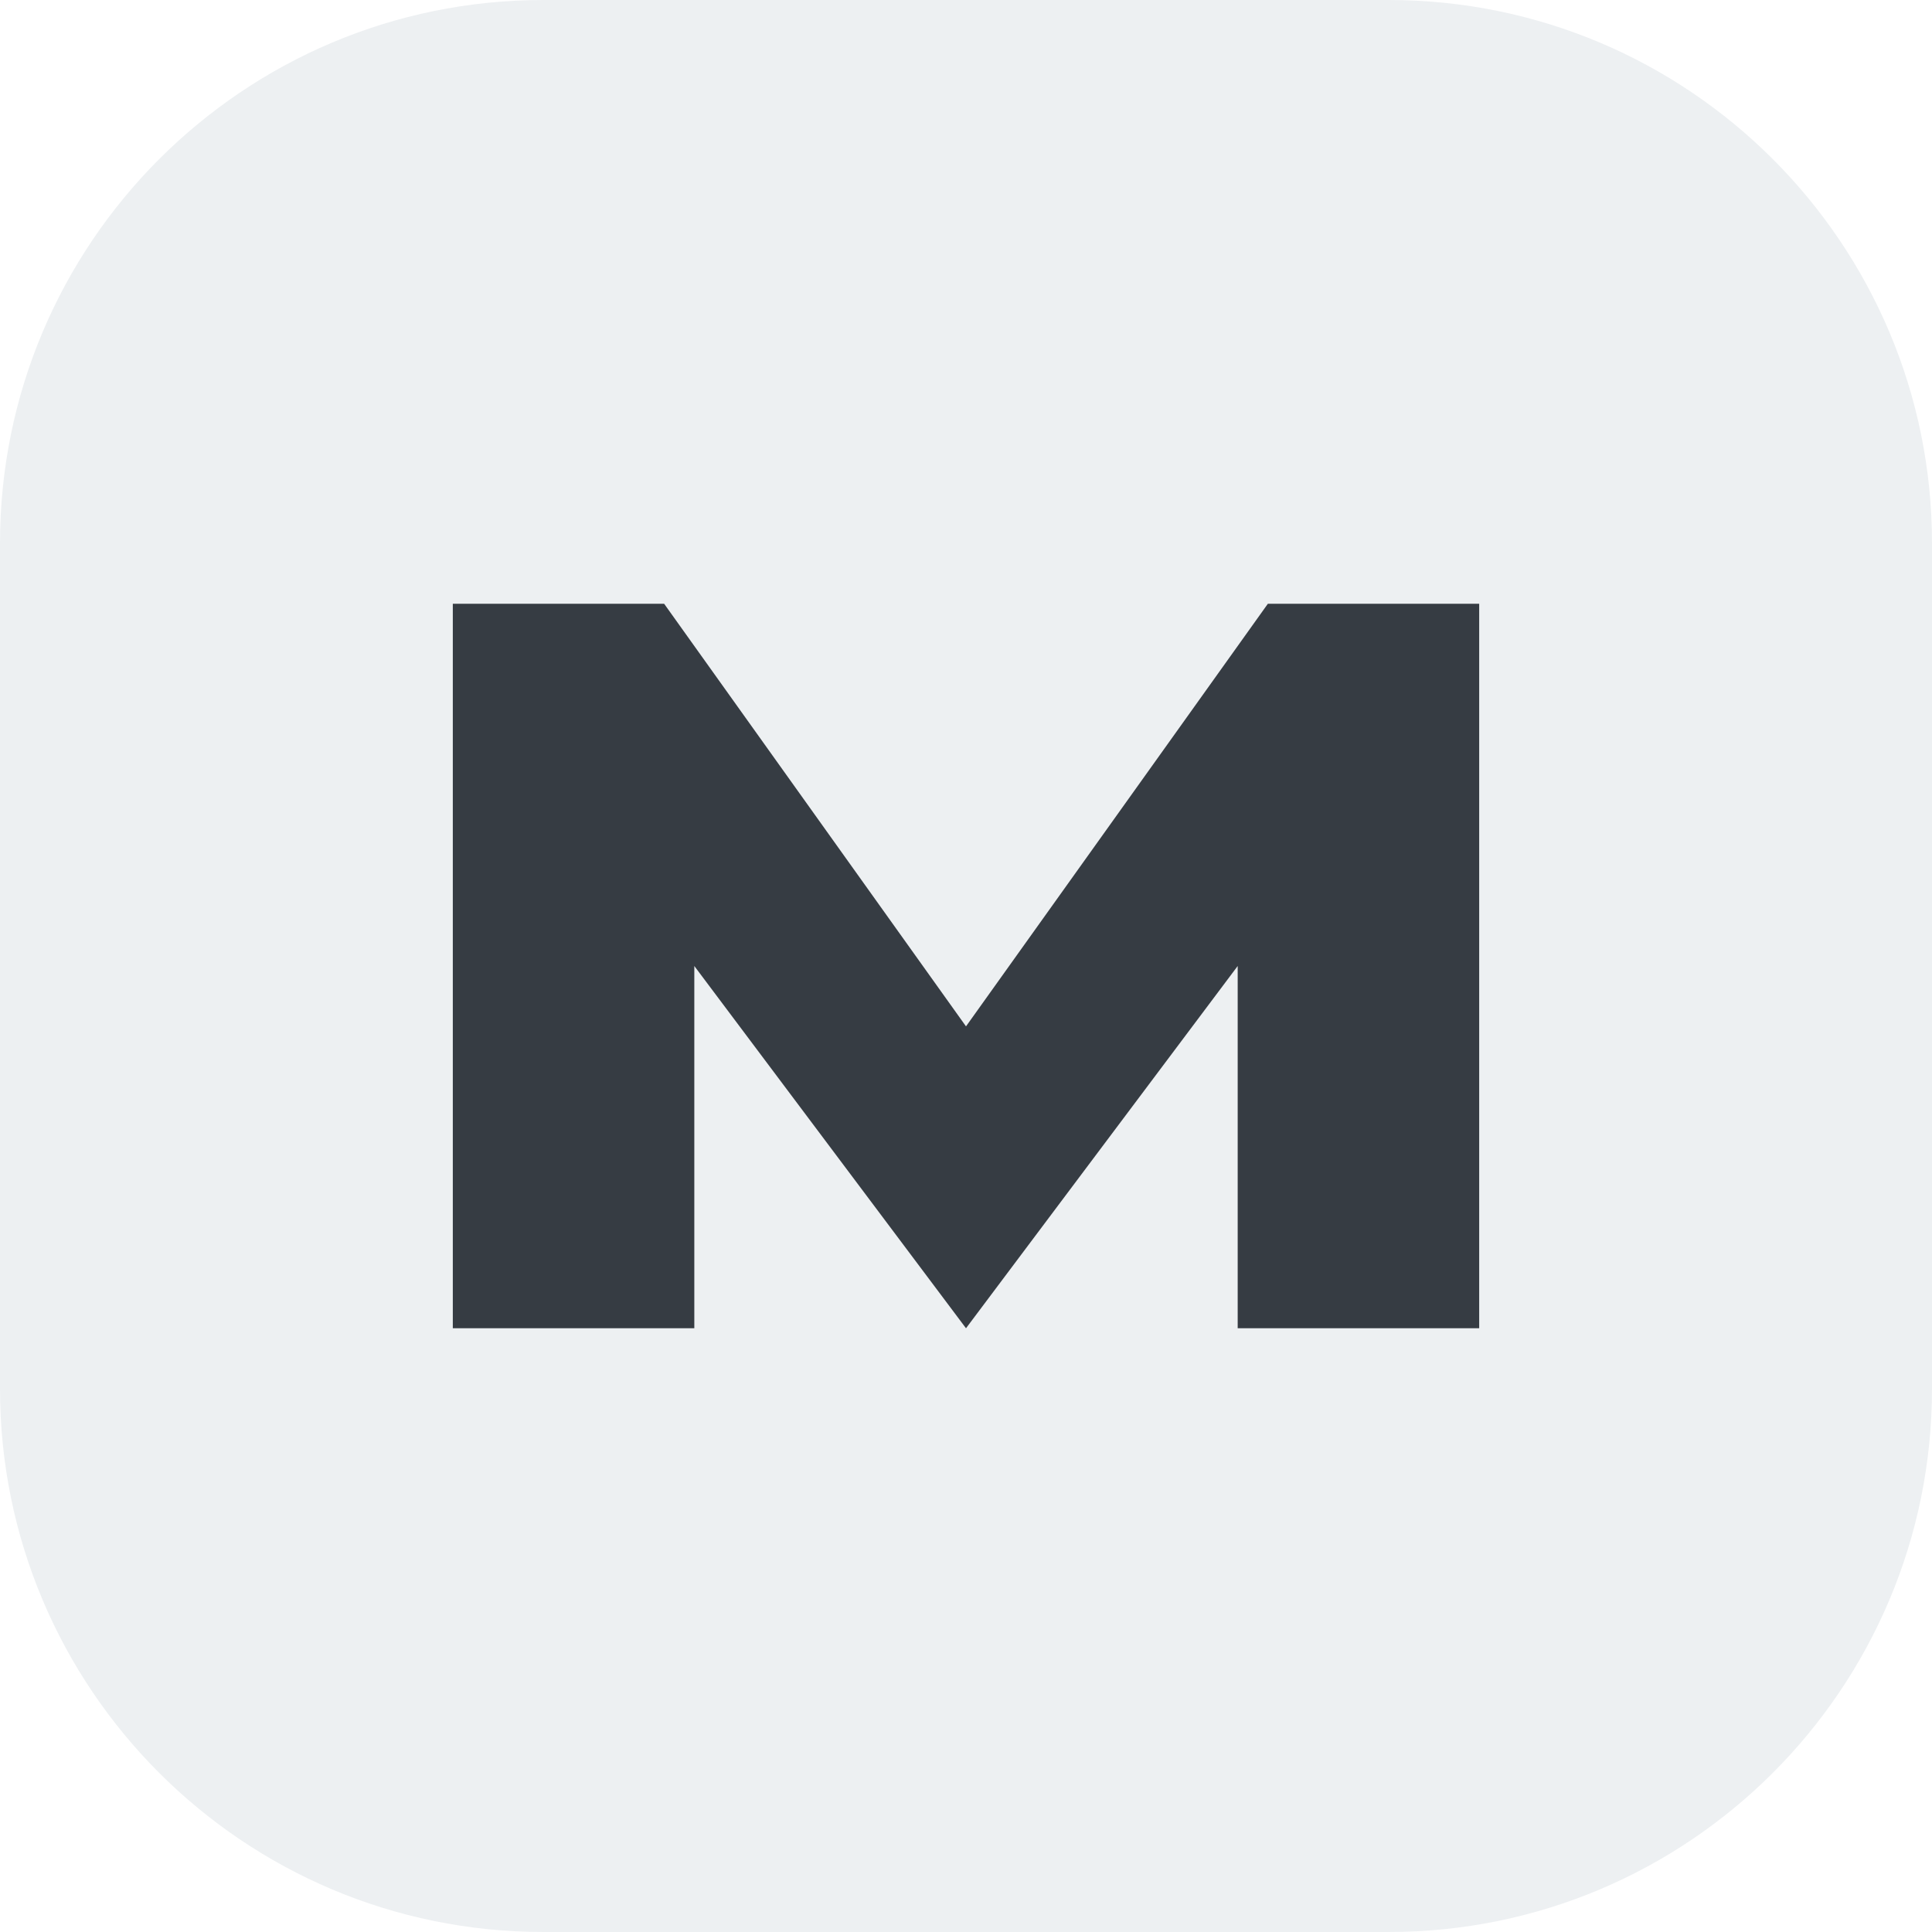
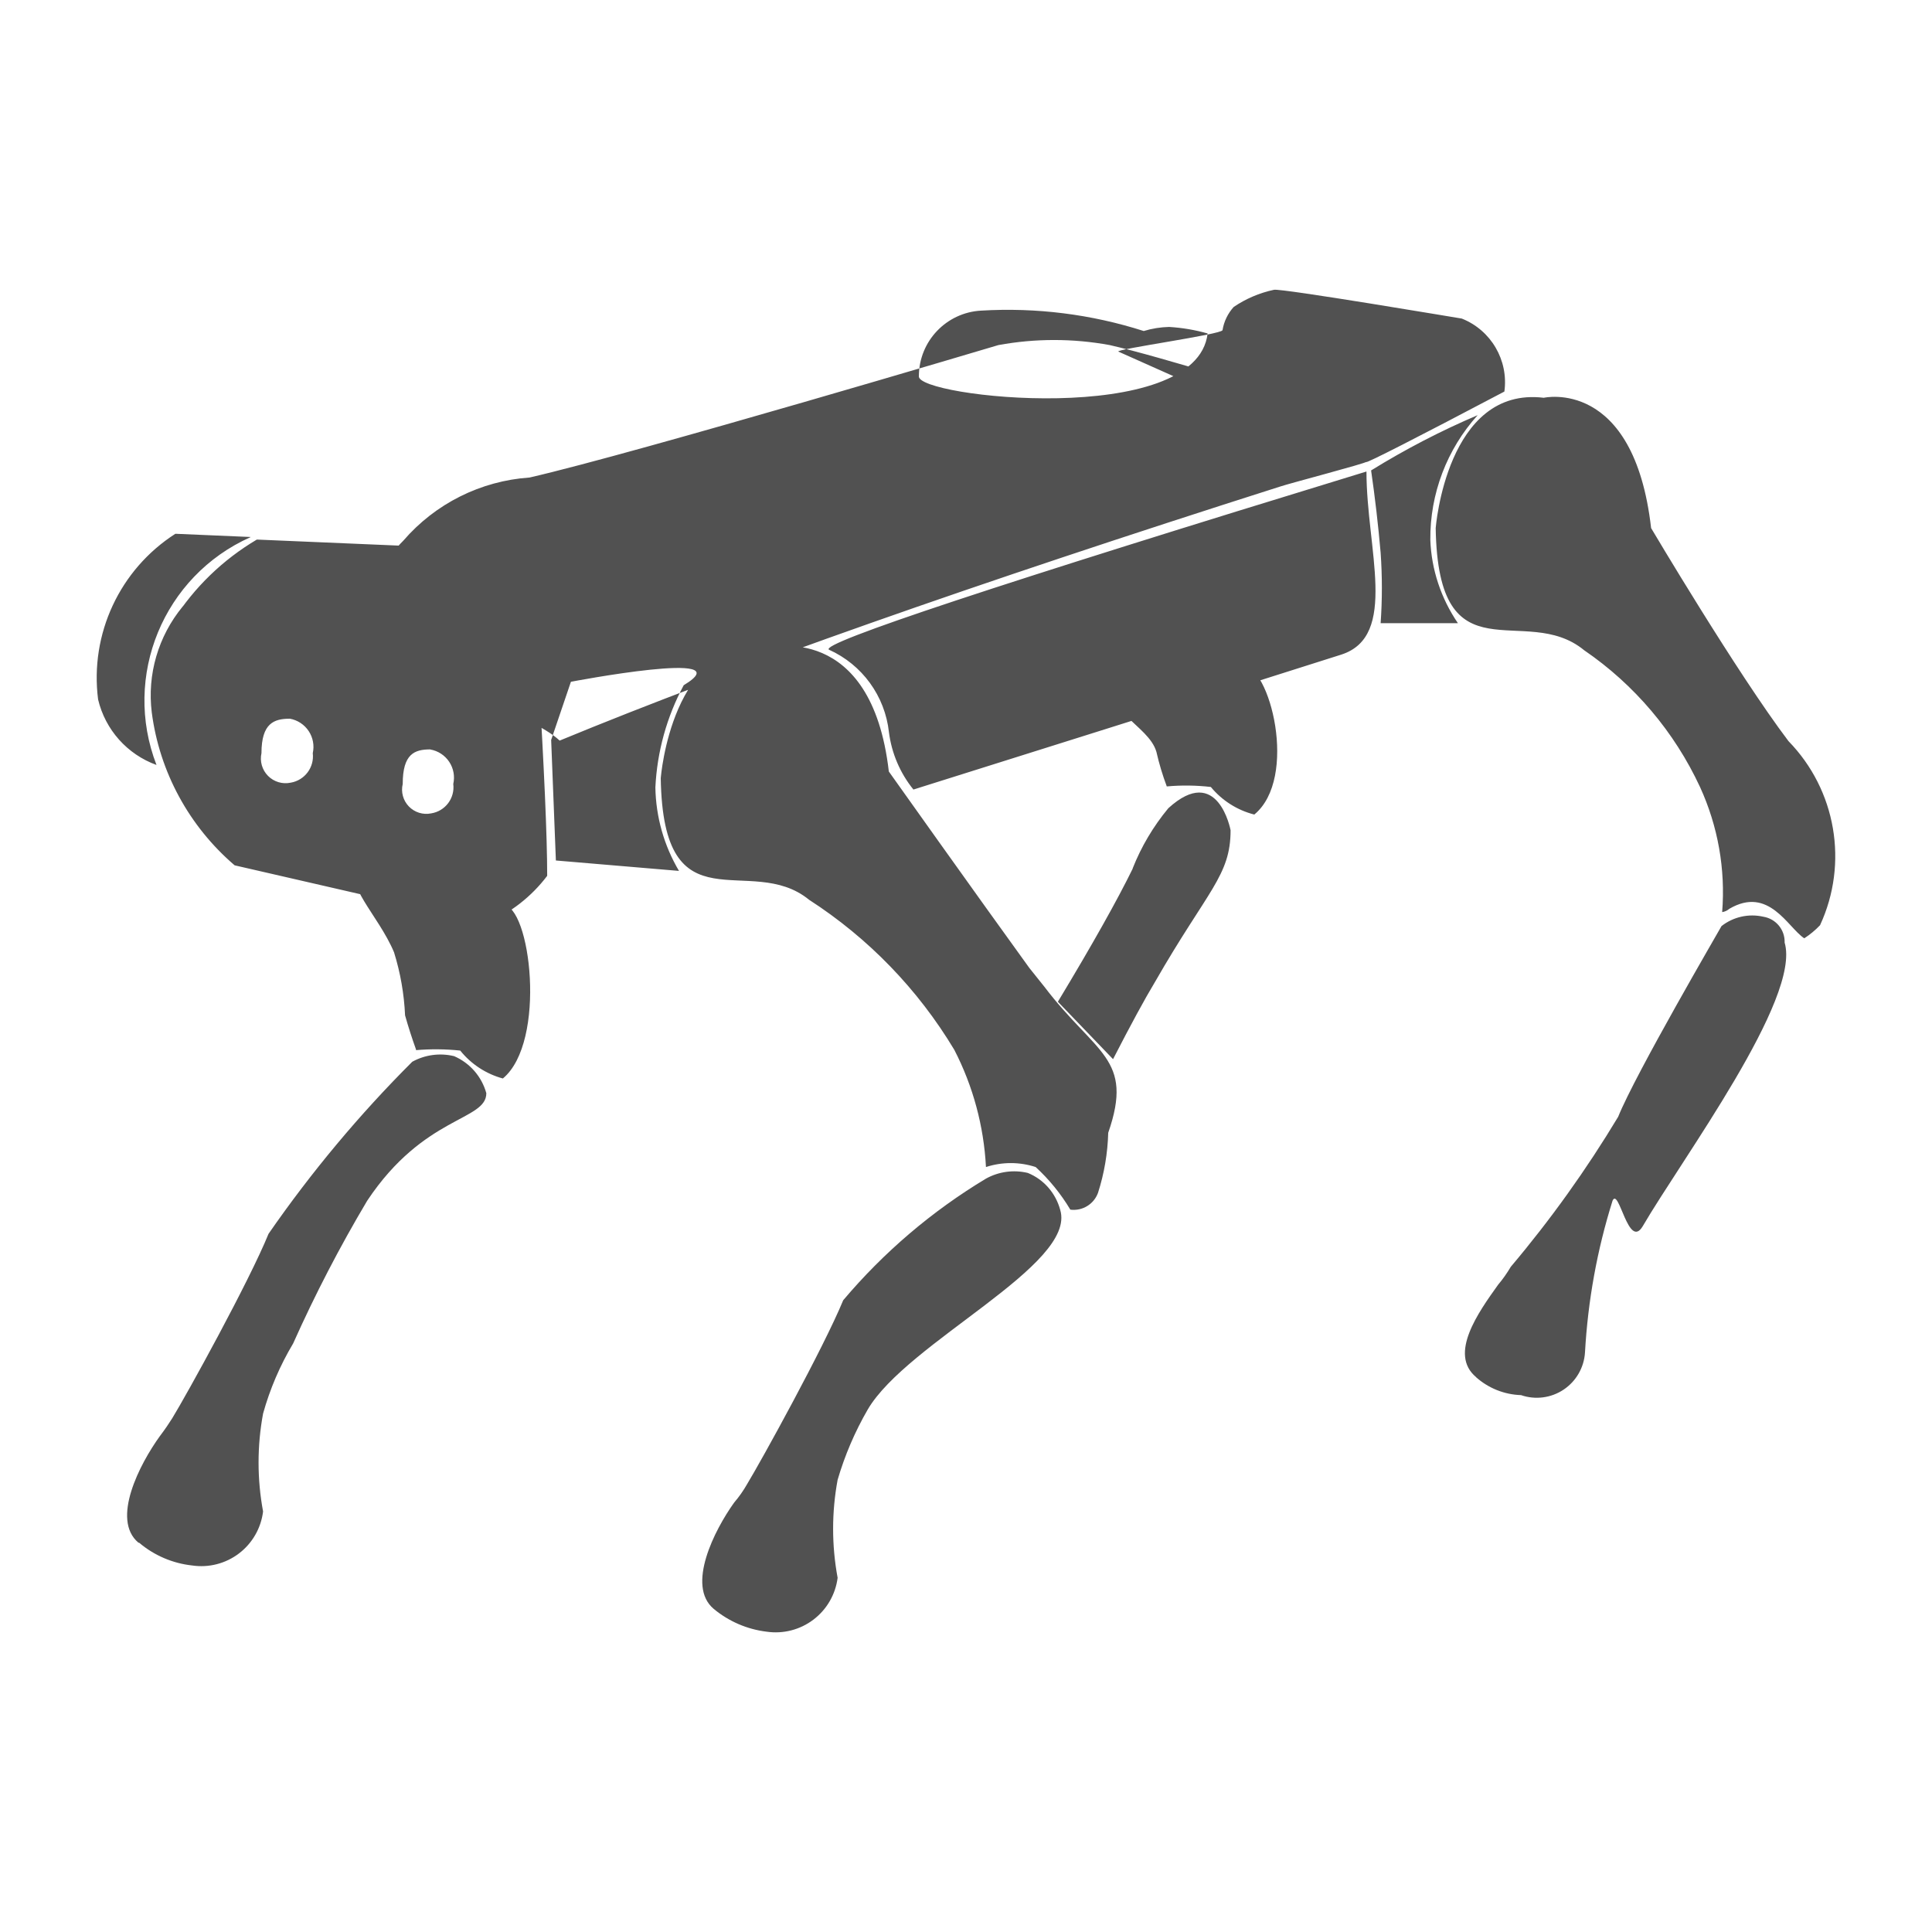
- <svg xmlns="http://www.w3.org/2000/svg" viewBox="0 0 64 64">
-   <rect width="64" height="64" rx="18" fill="#edf0f2" />
-   <path d="M15 44V20h7l10 14 10-14h7v24h-8V32l-9 12-9-12v12z" fill="#363c43" />
+ <svg xmlns="http://www.w3.org/2000/svg" t="1789609526316" class="icon" viewBox="0 0 1024 1024" version="1.1" p-id="2700" width="200" height="200">
+   <path d="M640.114 176.754a96.199 96.199 0 0 0-20.48-3.47 50.176 50.176 0 0 0-13.426 2.162 236.43 236.43 0 0 0-86.187-10.809 34.873 34.873 0 0 0-32.996 34.702c-1.707 11.207 147.228 27.591 153.031-22.585z m-21.732 239.957a141.653 141.653 0 0 1-5.461-18.204c-4.21-14.677-30.948-21.902-15.474-36.523 0.398-0.284 20.935 8.363 20.935 8.135a54.784 54.784 0 0 1 39.708-17.863c15.076 0 30.151 60.188 6.713 79.474a43.918 43.918 0 0 1-23.04-14.62 113.778 113.778 0 0 0-23.381-0.284v-0.114zM220.501 556.26a267.662 267.662 0 0 1-5.803-18.091 132.324 132.324 0 0 0-5.86-33.451c-8.42-20.025-27.648-36.864-18.432-45.796 0.398 0 46.876 16.043 46.876 15.758 10.809-11.548 14.62 4.892 29.241 4.892 14.677 0 23.438 72.647 0 92.046a43.577 43.577 0 0 1-22.585-14.791 123.676 123.676 0 0 0-23.438-0.228v-0.341z m506.197-306.916c18.034-11.15 36.978-20.992 56.491-29.298a97.394 97.394 0 0 0-25.088 66.105c0.569 15.758 5.689 31.061 14.62 44.146h-40.96a265.387 265.387 0 0 0 0-37.376 773.689 773.689 0 0 0-5.063-43.691v0.114z m-126.293 210.944c-7.908 16.213-21.106 39.822-39.708 70.656l29.241 30.436c9.444-18.375 16.839-31.972 22.187-40.846 27.989-48.811 40.107-56.32 40.107-80.498 0 0-6.656-35.669-32.996-11.662-7.964 9.614-14.336 20.366-18.887 31.858zM213.788 286.549a97.109 97.109 0 0 1 66.901-33.451c56.491-12.971 248.491-70.201 248.491-70.201a163.499 163.499 0 0 1 58.994 0c27.591 6.258 96.199 27.876 96.199 27.876 17.01 6.087 31.175 18.204 39.765 34.02 0 0.74-40.562 11.378-45.625 13.084-162.304 51.655-289.564 96.54-381.895 134.656-15.474-14.791-68.21-26.51-99.556-70.315a56.832 56.832 0 0 1 16.725-35.669z m510.35-41.586l-131.356-58.596c-2.105-1.252 54.784-9.102 55.182-11.378a24.064 24.064 0 0 1 5.916-12.288c6.428-4.38 13.653-7.452 21.333-9.102 3.755-0.91 98.304 15.076 99.556 15.246a36.295 36.295 0 0 1 22.585 38.684c-48.128 25.372-72.363 37.66-73.216 37.376v0.057z m36.807 34.93s5.86-75.321 57.287-69.063c0 0 47.73-10.923 56.889 69.063 0 0 45.625 77.028 72.818 112.924 25.259 25.941 31.915 64.74 16.725 97.564a46.023 46.023 0 0 1-8.363 6.94c-8.761-5.746-18.773-27.876-39.708-15.644a7.566 7.566 0 0 1-3.812 1.764c1.82-22.756-2.219-45.511-11.719-66.276a179.314 179.314 0 0 0-61.44-72.533c-31.403-25.884-77.369 16.668-78.677-64.74zM350.208 412.444s5.86-75.321 57.287-69.063c0 0 54.386-14.393 63.602 65.536 0 0 47.275 66.56 74.468 104.107l7.964 9.956c27.193 35.84 47.673 37.66 33.849 77.426-0.284 10.809-2.105 21.504-5.404 31.801a13.71 13.71 0 0 1-14.677 8.932 100.921 100.921 0 0 0-18.375-22.585 42.496 42.496 0 0 0-26.34 0c-1.138-21.675-6.827-42.837-16.782-62.123a244.11 244.11 0 0 0-76.971-79.531c-31.346-25.657-77.369 16.782-78.62-64.569v0.114z m432.128 317.44c-14.62-12.231 1.252-34.361 11.719-48.981 2.503-2.958 4.722-6.144 6.713-9.5 21.049-24.917 40.05-51.484 56.889-79.474 9.159-22.756 53.931-99.442 54.784-101.092a26.396 26.396 0 0 1 22.187-4.949 13.426 13.426 0 0 1 11.264 13.71c8.818 29.582-54.386 114.574-75.264 150.414-7.566 12.516-12.572-20.935-15.929-13.653-8.192 26.055-13.084 53.077-14.62 80.441a25.6 25.6 0 0 1-33.906 22.642 37.66 37.66 0 0 1-23.836-9.5zM378.311 852.764c-14.677-12.288 0.398-41.87 10.809-56.377a62.009 62.009 0 0 0 6.77-9.614c7.509-12.345 40.562-72.249 51.029-97.621a304.185 304.185 0 0 1 75.662-64.455 30.891 30.891 0 0 1 22.187-3.015c8.533 3.47 14.791 10.752 17.18 19.627 8.761 29.241-81.18 70.03-102.059 105.813a169.7 169.7 0 0 0-15.929 37.205 142.222 142.222 0 0 0 0 51.94 33.109 33.109 0 0 1-37.66 28.558 54.044 54.044 0 0 1-27.989-12.06z m-304.924-35.1c-14.677-12.288 0.796-41.87 11.264-56.377 2.901-3.812 5.006-6.997 6.656-9.614 7.566-12.345 40.619-72.192 51.029-97.735 22.585-32.597 48.071-63.147 76.174-91.193a30.891 30.891 0 0 1 22.187-2.958 30.151 30.151 0 0 1 17.067 19.627c0 14.734-32.996 11.662-63.147 57.003-14.564 24.462-27.648 49.721-39.253 75.662a151.666 151.666 0 0 0-15.929 37.148 141.938 141.938 0 0 0 0 51.883 32.996 32.996 0 0 1-37.66 28.615 52.224 52.224 0 0 1-28.046-12.06h-0.398z m650.866-567.751c0 41.017 17.124 87.268-13.369 97.052-30.549 9.842-226.759 71.509-226.759 71.509a60.473 60.473 0 0 1-12.971-30.379 54.386 54.386 0 0 0-31.801-43.748c-5.006-3.356 89.941-34.816 284.9-94.436z m-507.847 39.424a100.693 100.693 0 0 1-15.929 60.644s-104.96-7.964-108.715-21.049c11.207-17.636 26.396-32.313 44.373-42.951l80.213 3.413z m-92.046 19.684c0.853 0 151.438 11.947 161.052 47.787 2.958 50.404 4.608 86.244 4.608 107.406a78.962 78.962 0 0 1-32.199 25.088l-133.461-30.663c-24.121-20.651-39.822-49.493-43.918-81.01-2.503-20.139 3.413-40.391 16.327-56.092a33.451 33.451 0 0 1 27.591-12.516z m103.765 88.178c-8.363 0-14.677 2.276-14.677 18.318a12.857 12.857 0 0 0 15.076 15.588 13.995 13.995 0 0 0 11.719-15.588 15.132 15.132 0 0 0-12.117-18.261z m-74.524-16.27c-8.306 0-15.019 2.332-15.019 18.261a13.084 13.084 0 0 0 15.474 15.644 14.165 14.165 0 0 0 11.719-15.644 15.189 15.189 0 0 0-12.117-18.261z m-20.878-96.199a94.777 94.777 0 0 0-49.778 120.718 48.924 48.924 0 0 1-30.948-34.702 90.624 90.624 0 0 1 40.96-87.836l39.822 1.707v0.114z m159.403 107.463l2.503 63.886 65.252 5.518a89.714 89.714 0 0 1-12.516-44.26 127.431 127.431 0 0 1 15.019-54.158c32.199-19.456-59.79-1.82-59.79-1.82l-10.468 30.834z" fill="#515151" p-id="2701" />
</svg>
